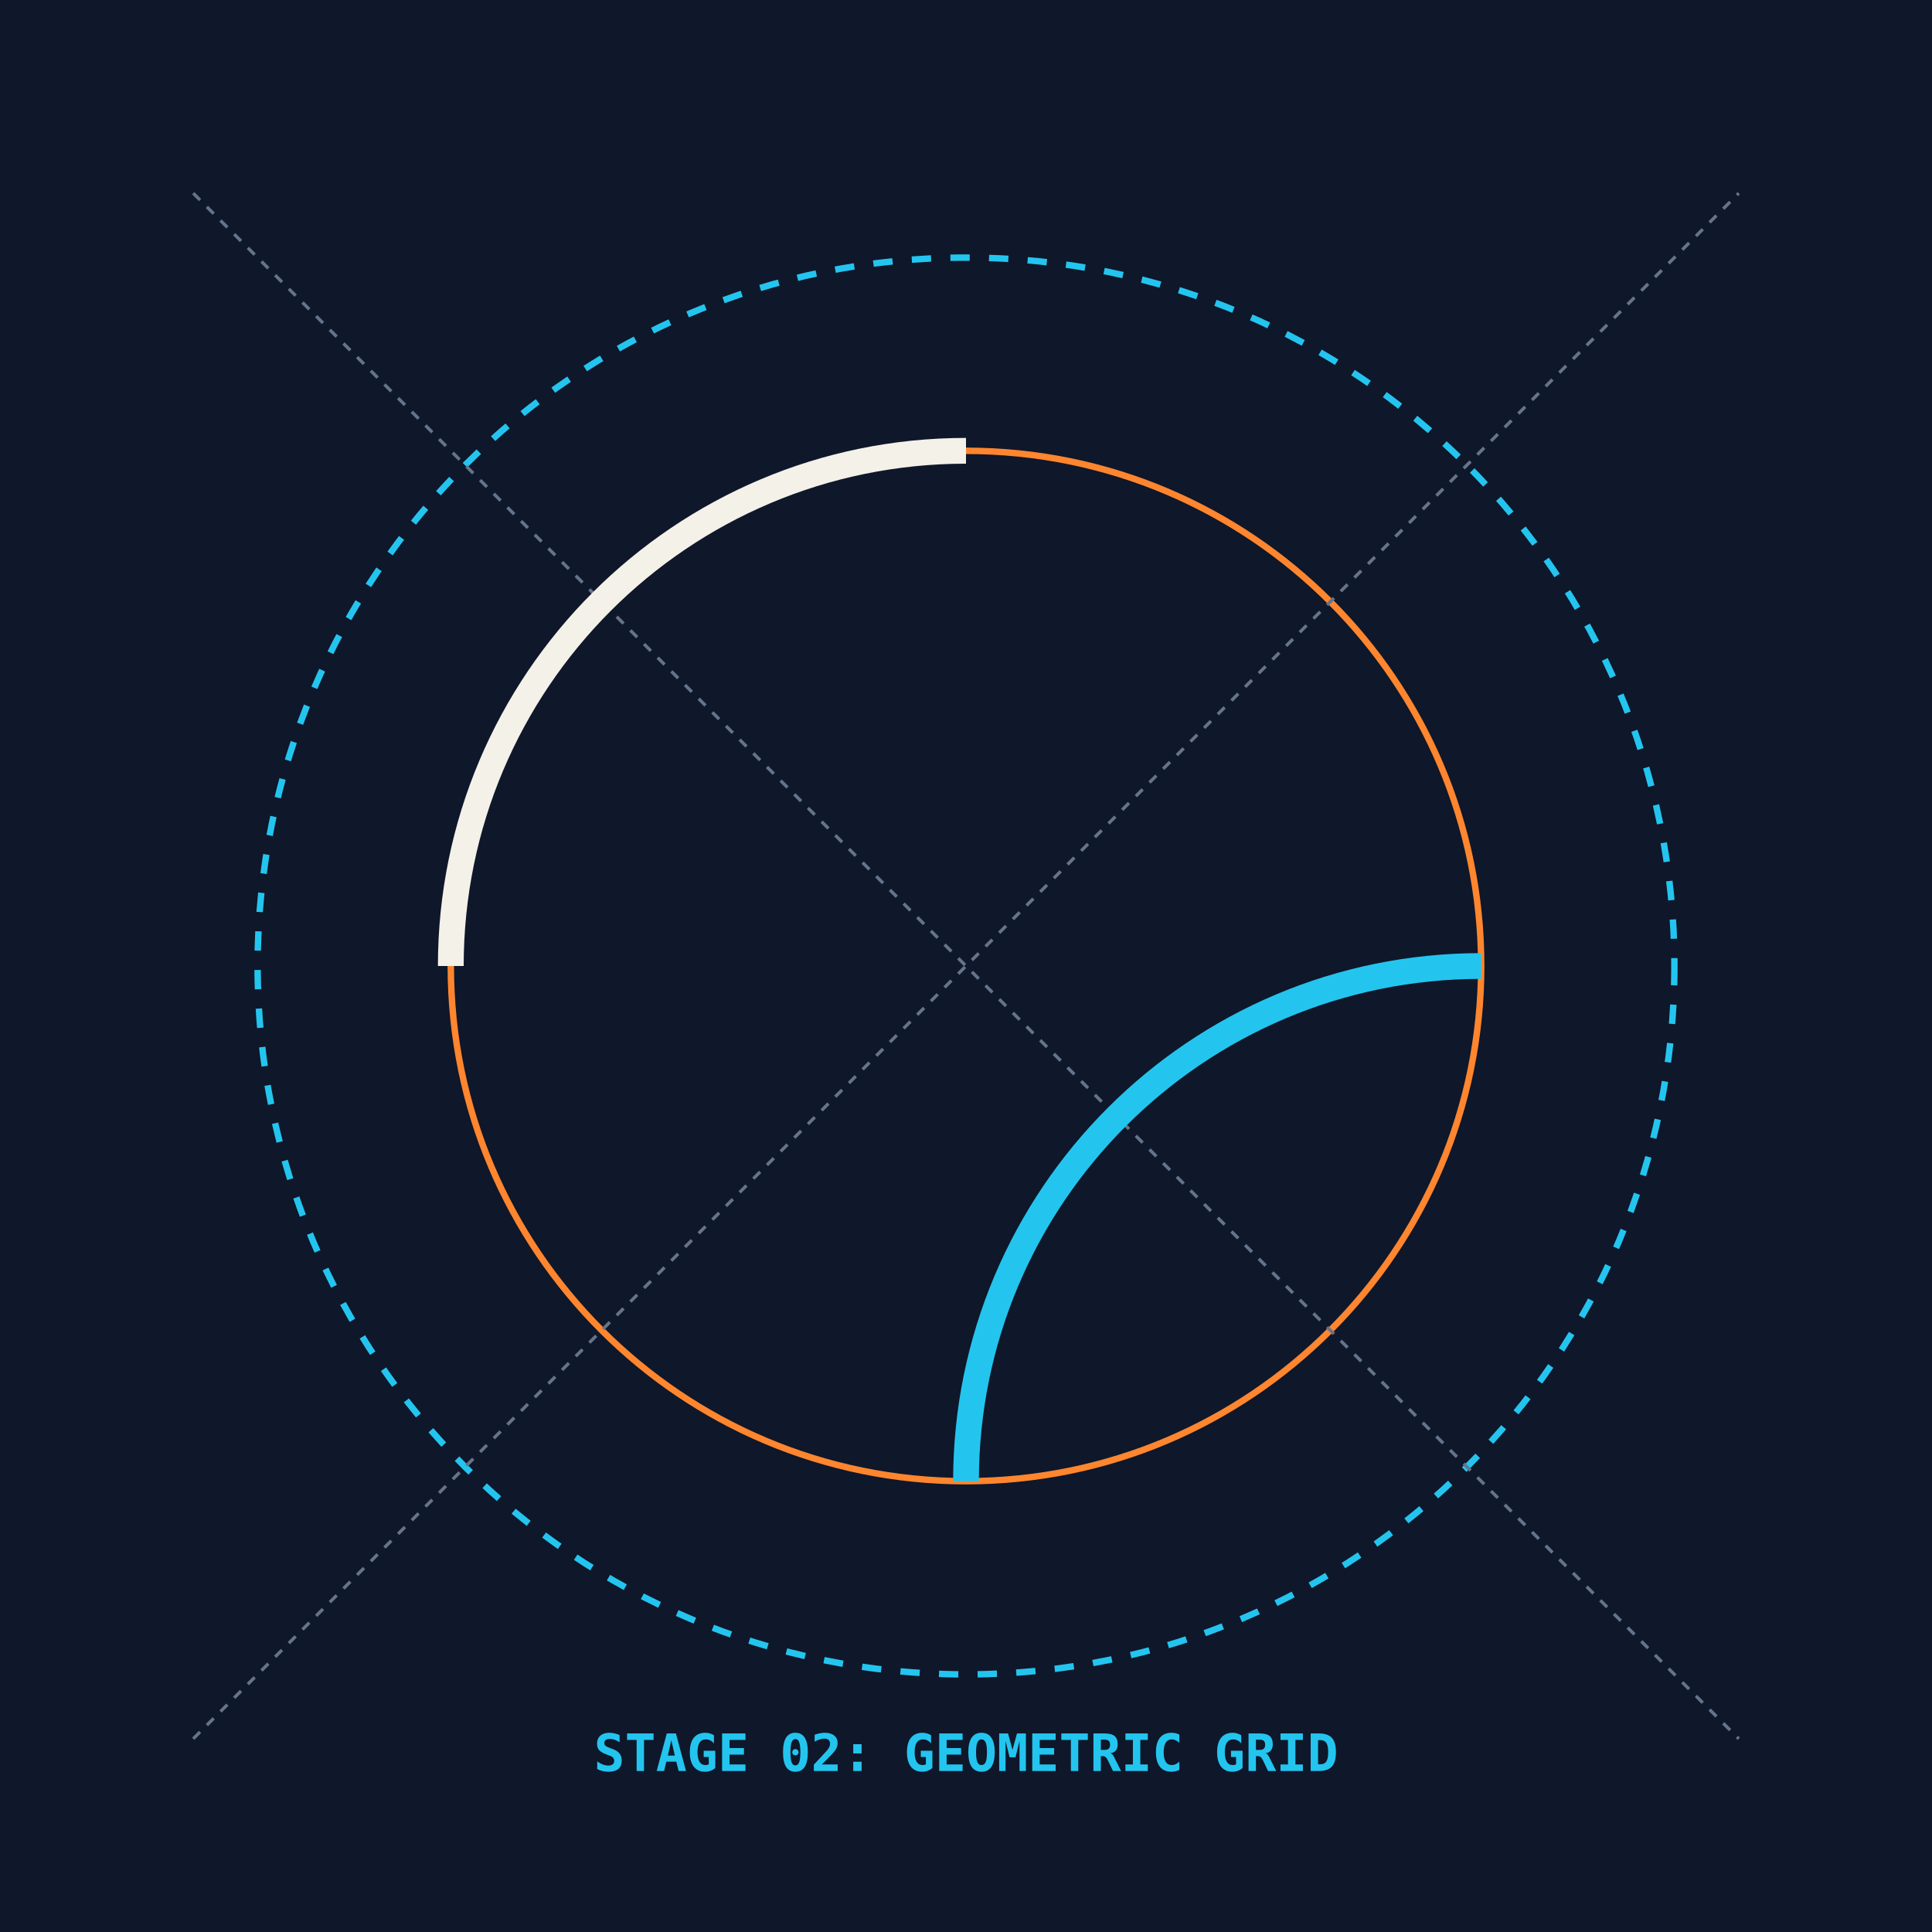
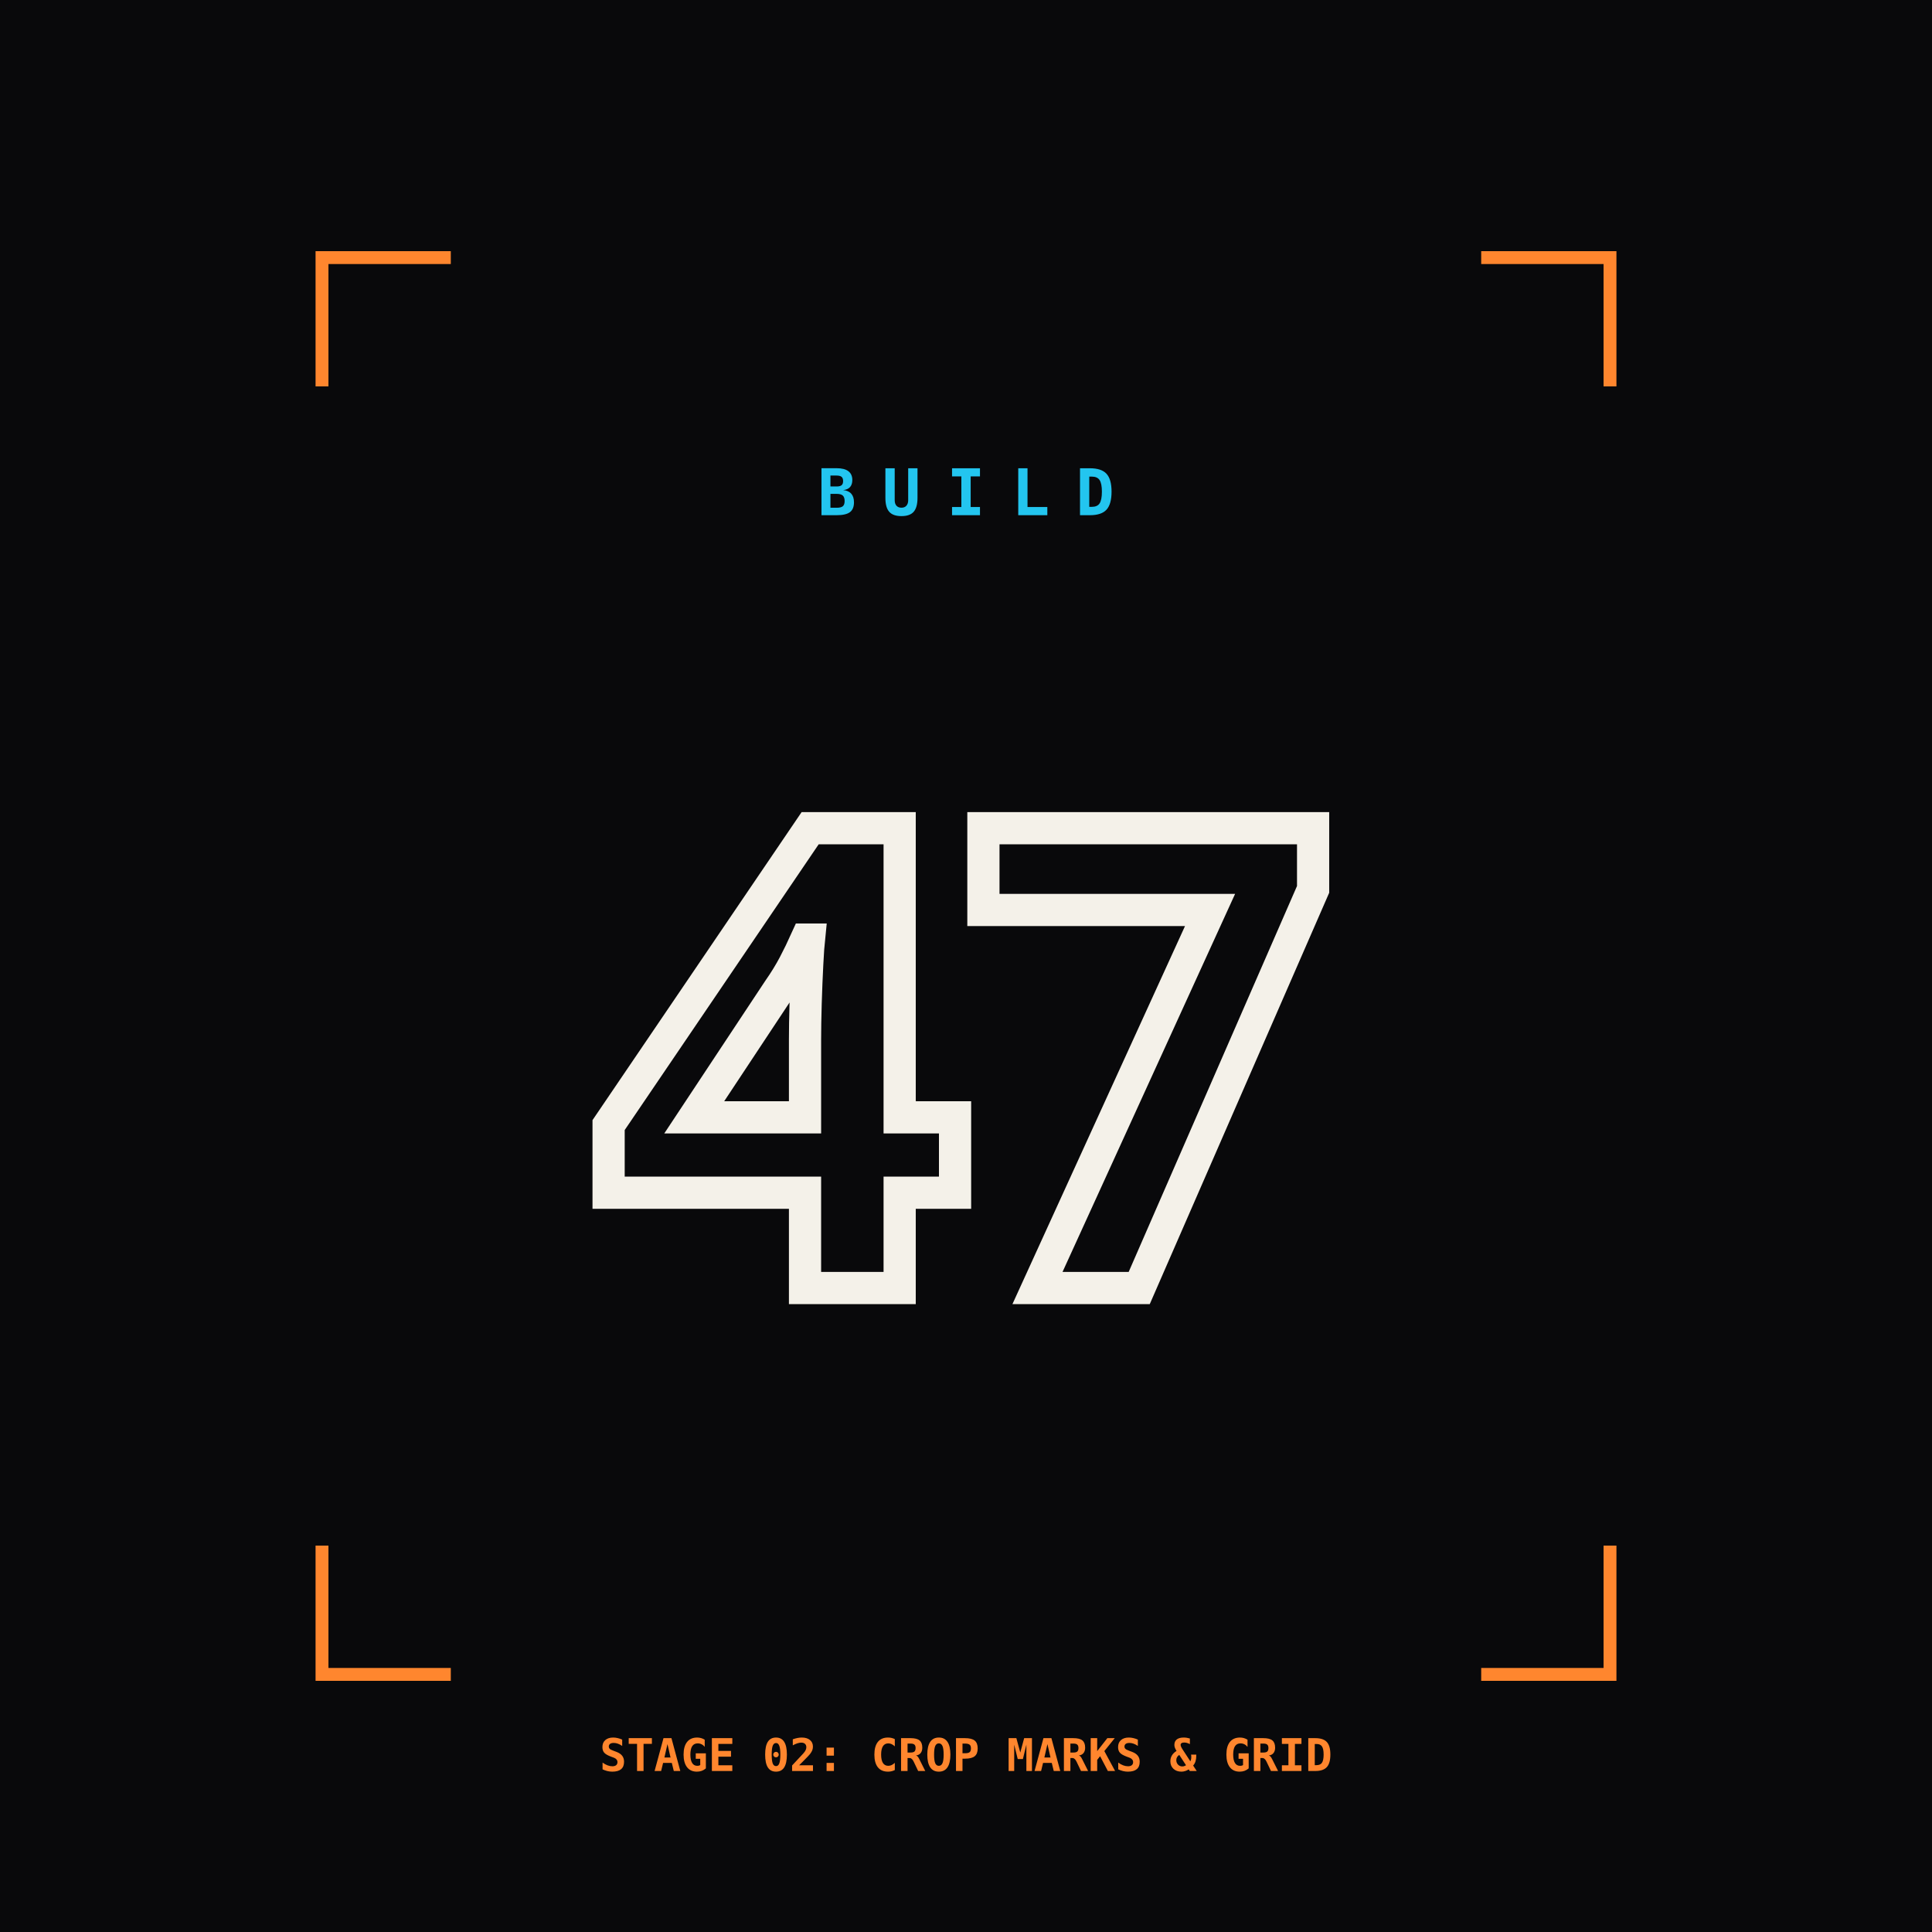
<svg xmlns="http://www.w3.org/2000/svg" viewBox="0 0 600 600" width="600" height="600">
-   <rect width="600" height="600" fill="#0f172a" />
+   <rect width="600" height="600" fill="#09090b" />
  <g transform="translate(300, 300)">
-     <circle cx="0" cy="0" r="220" fill="none" stroke="#23C5EF" stroke-width="2" stroke-dasharray="6,6" />
-     <circle cx="0" cy="0" r="160" fill="none" stroke="#FF862E" stroke-width="2" />
-     <line x1="-240" y1="-240" x2="240" y2="240" stroke="#64748B" stroke-width="1" stroke-dasharray="3,3" />
-     <line x1="-240" y1="240" x2="240" y2="-240" stroke="#64748B" stroke-width="1" stroke-dasharray="3,3" />
-     <path d="M -160 0 A 160 160 0 0 1 0 -160" fill="none" stroke="#F4F1E9" stroke-width="8" />
-     <path d="M 0 160 A 160 160 0 0 1 160 0" fill="none" stroke="#23C5EF" stroke-width="8" />
+     <path d="M -200 -180 L -200 -220 L -160 -220" fill="none" stroke="#FF862E" stroke-width="4" />
+     <path d="M 160 -220 L 200 -220 L 200 -180" fill="none" stroke="#FF862E" stroke-width="4" />
+     <path d="M -200 180 L -200 220 L -160 220" fill="none" stroke="#FF862E" stroke-width="4" />
+     <path d="M 160 220 L 200 220 L 200 180" fill="none" stroke="#FF862E" stroke-width="4" />
+     <text x="0" y="-140" fill="#23C5EF" font-family="monospace" font-size="20" font-weight="bold" letter-spacing="8" text-anchor="middle">BUILD</text>
+     <text x="0" y="100" fill="none" stroke="#F4F1E9" stroke-width="10" stroke-linejoin="miter" font-family="sans-serif" font-size="200" font-weight="900" text-anchor="middle">47</text>
  </g>
-   <text x="300" y="550" fill="#23C5EF" font-family="monospace" font-size="16" font-weight="bold" text-anchor="middle">STAGE 02: GEOMETRIC GRID</text>
+   <text x="300" y="550" fill="#FF862E" font-family="monospace" font-size="14" font-weight="bold" text-anchor="middle">STAGE 02: CROP MARKS &amp; GRID</text>
</svg>
